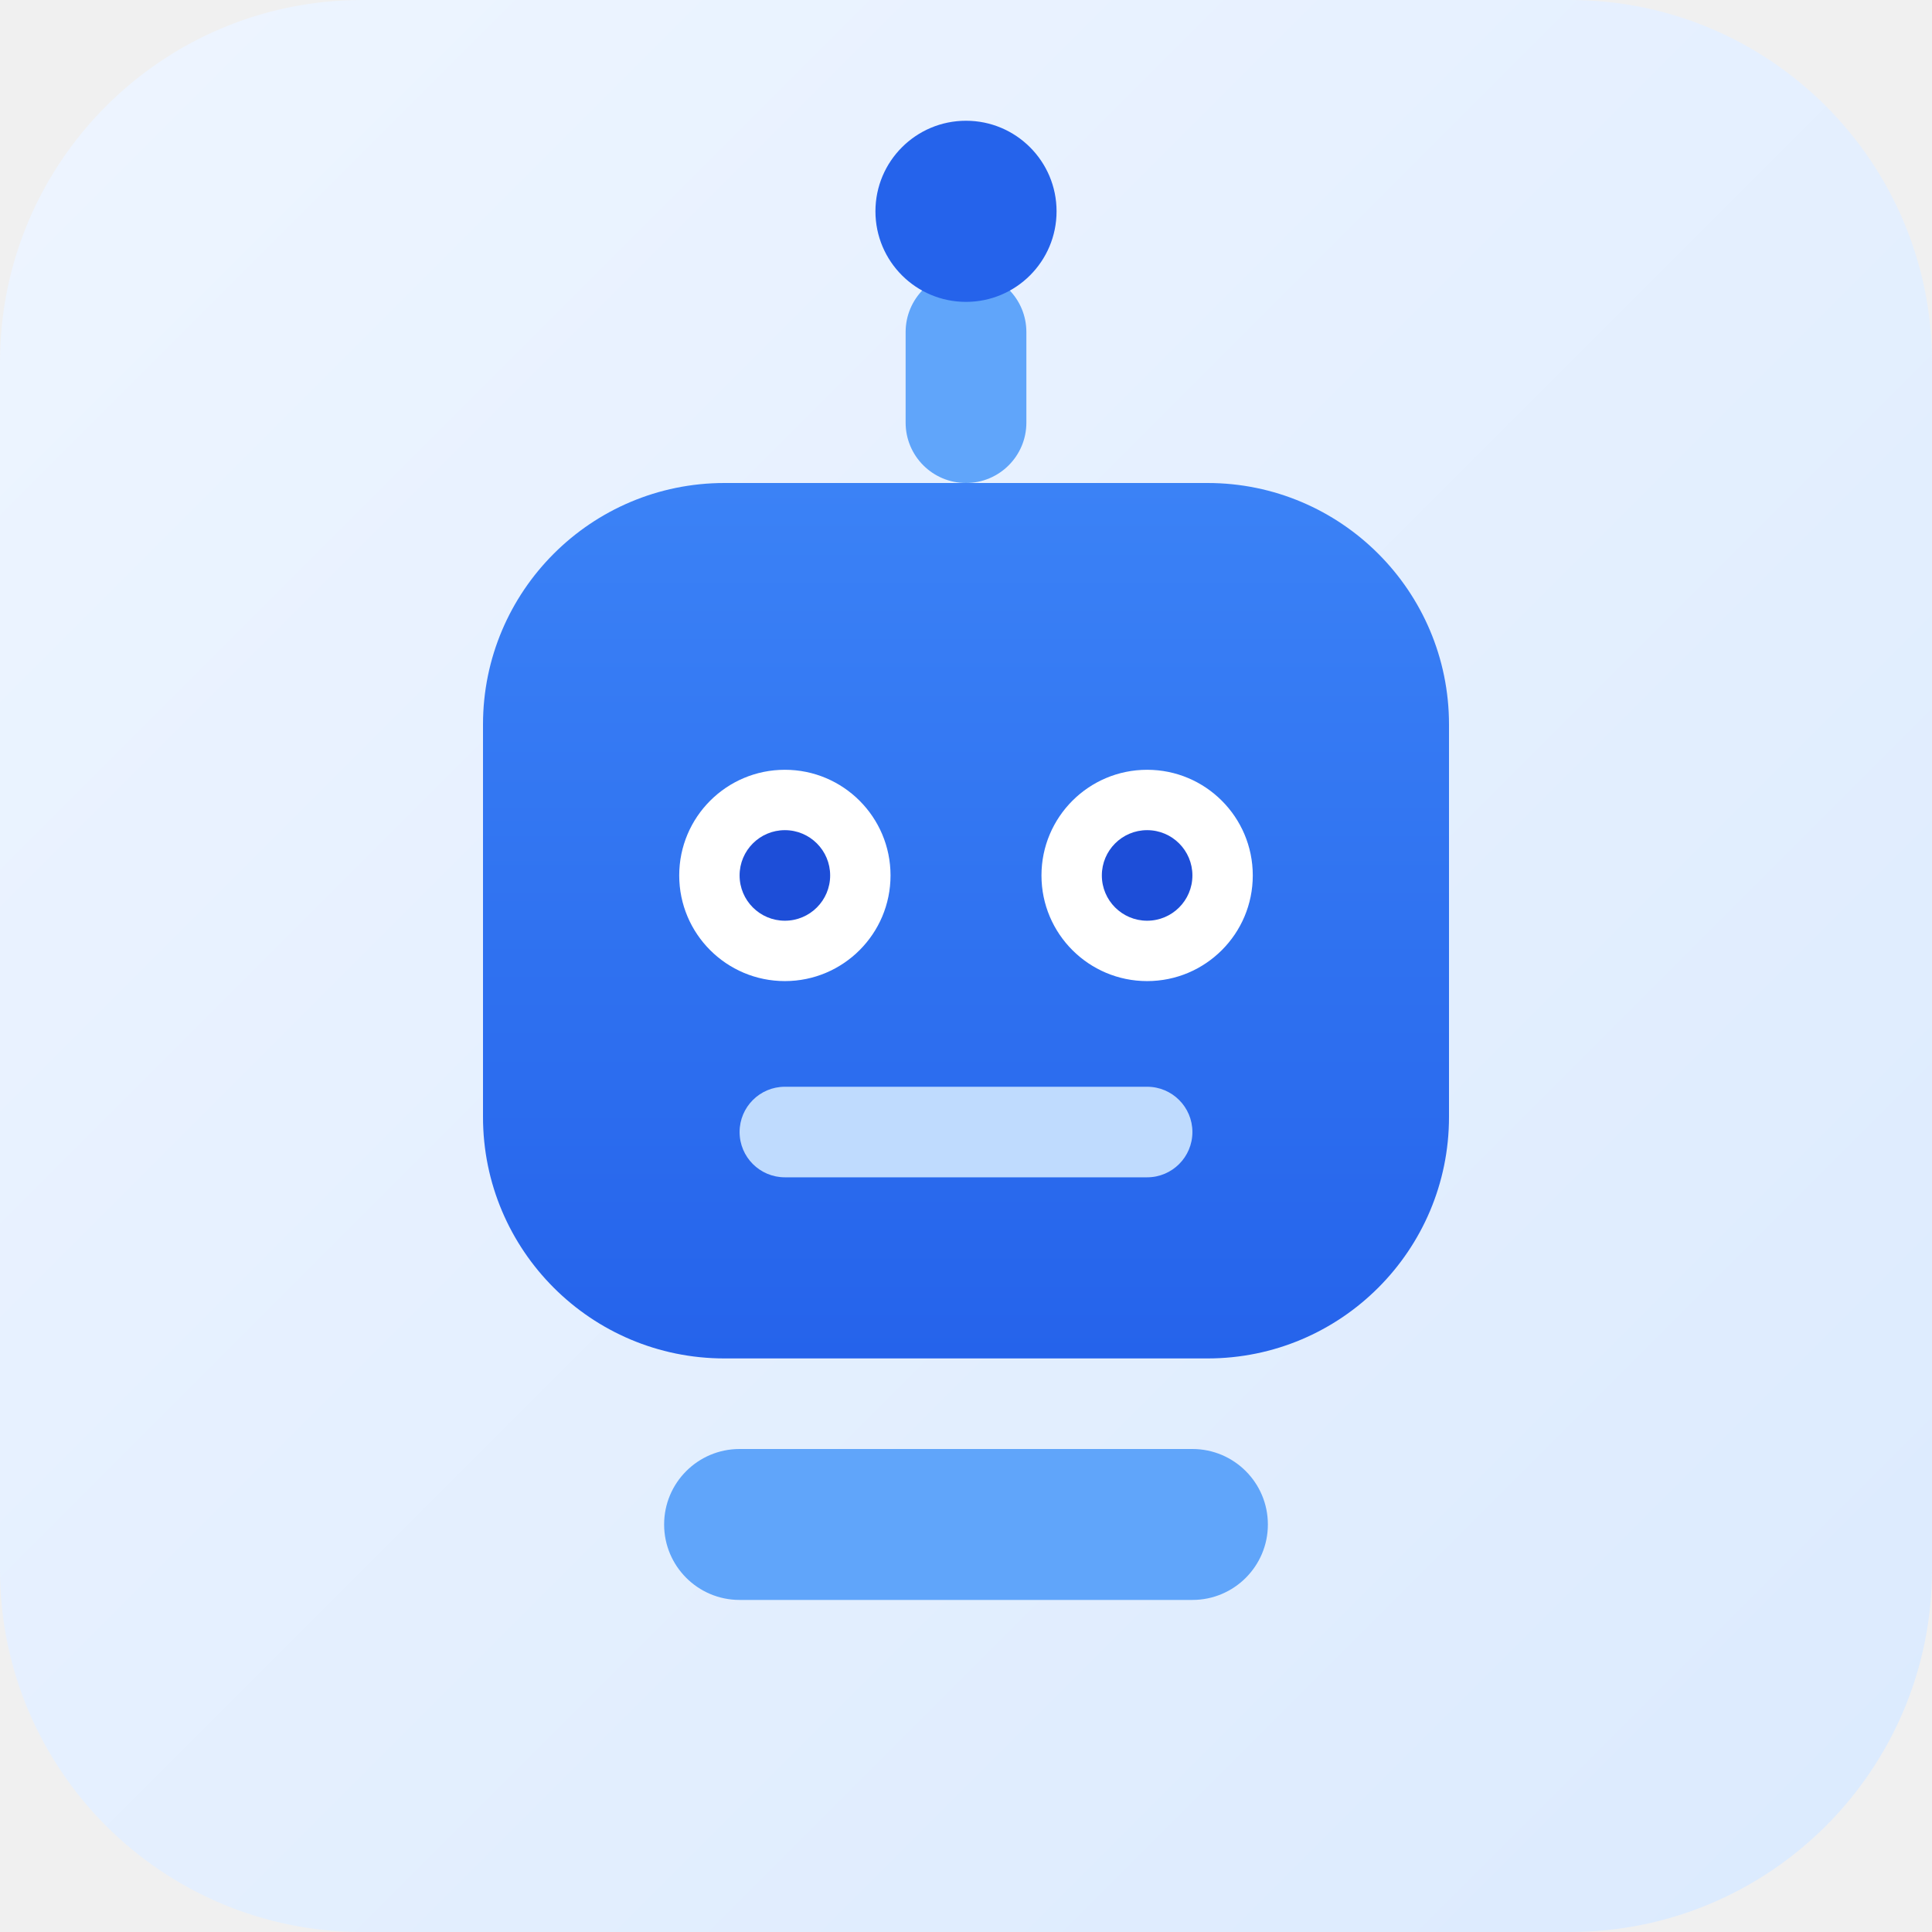
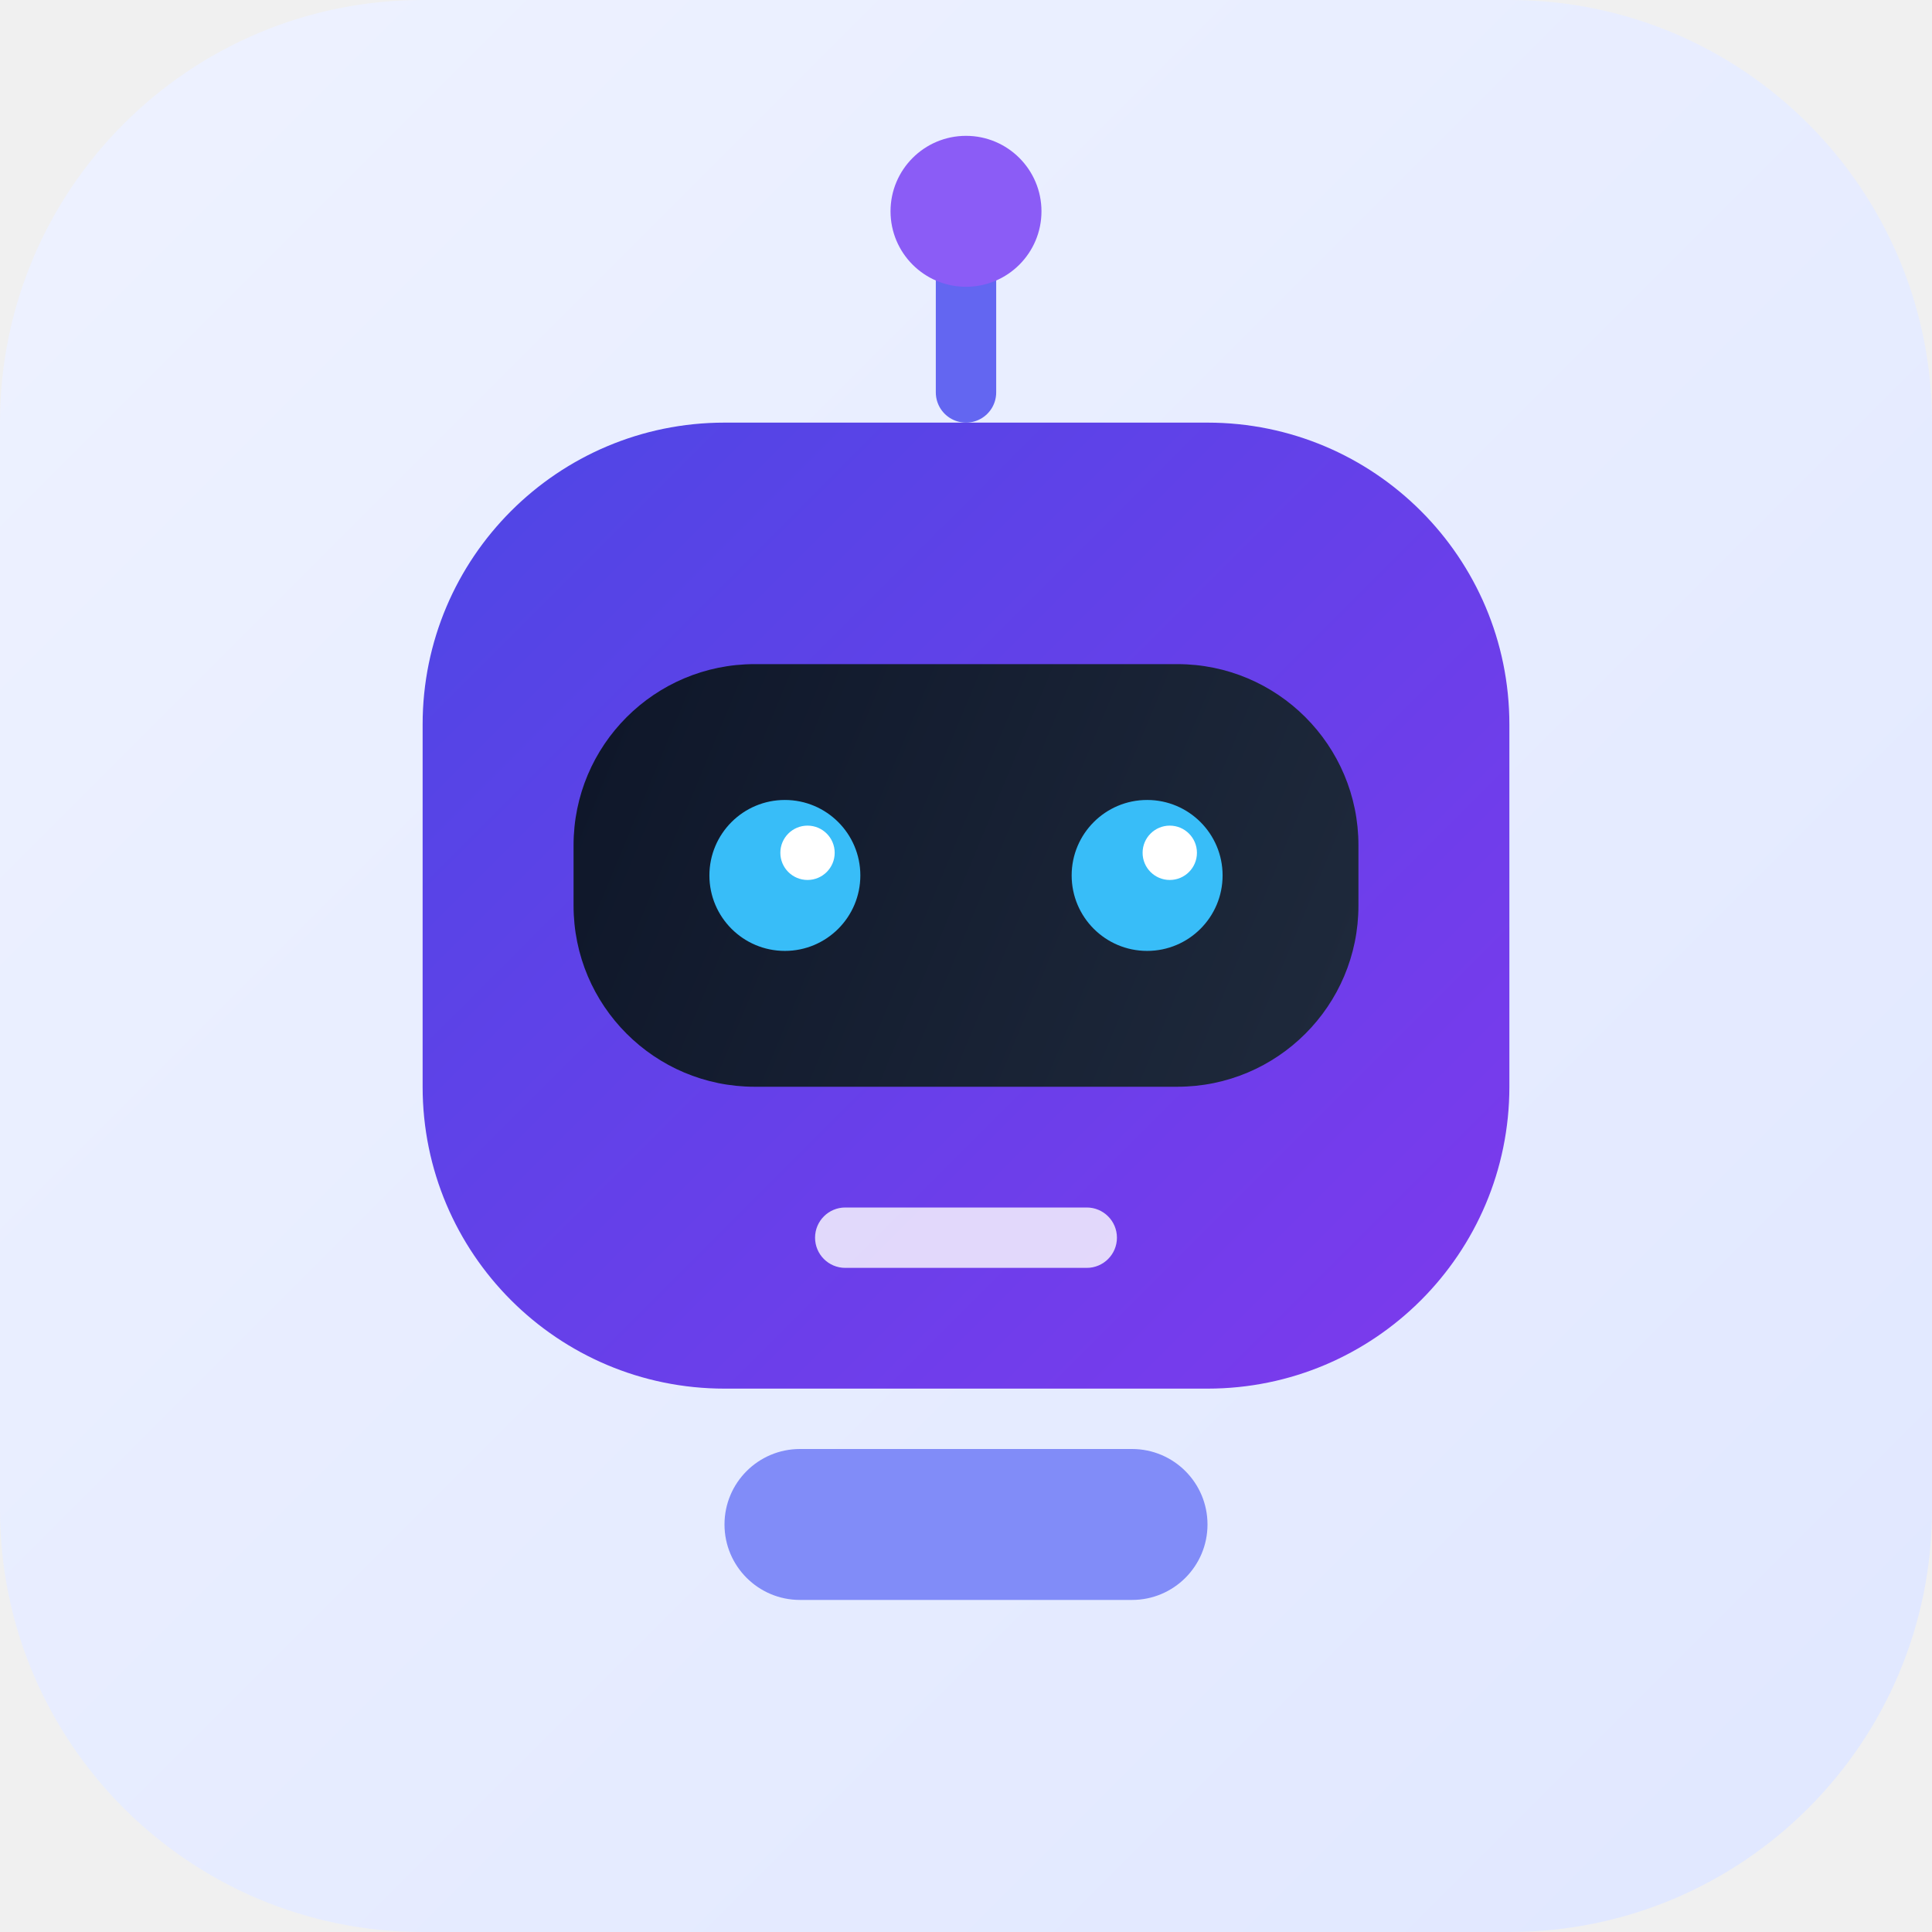
- <svg xmlns="http://www.w3.org/2000/svg" width="128" height="128" viewBox="0 0 128 128" role="img" aria-label="AI Assistant Avatar">
+ <svg xmlns="http://www.w3.org/2000/svg" width="128" height="128" viewBox="0 0 128 128" fill="none">
  <defs>
-     <linearGradient id="bg" x1="0" y1="0" x2="1" y2="1">
-       <stop offset="0%" stop-color="#eef5ff" />
-       <stop offset="100%" stop-color="#dbeafe" />
+     <linearGradient id="aiAvatarBg" x1="0" y1="0" x2="128" y2="128" gradientUnits="userSpaceOnUse">
+       <stop stop-color="#EEF2FF" />
+       <stop offset="1" stop-color="#E0E7FF" />
    </linearGradient>
-     <linearGradient id="head" x1="0" y1="0" x2="0" y2="1">
-       <stop offset="0%" stop-color="#3b82f6" />
-       <stop offset="100%" stop-color="#2563eb" />
+     <linearGradient id="aiBotGrad" x1="32" y1="28" x2="96" y2="92" gradientUnits="userSpaceOnUse">
+       <stop stop-color="#4F46E5" />
+       <stop offset="1" stop-color="#7C3AED" />
+     </linearGradient>
+     <linearGradient id="visorGrad" x1="40" y1="48" x2="88" y2="68" gradientUnits="userSpaceOnUse">
+       <stop stop-color="#0F172A" />
+       <stop offset="1" stop-color="#1E293B" />
    </linearGradient>
  </defs>
-   <rect x="0" y="0" width="128" height="128" rx="24" fill="url(#bg)" />
-   <rect x="32" y="32" width="64" height="58" rx="16" fill="url(#head)" />
-   <rect x="44" y="96" width="40" height="10" rx="5" fill="#60a5fa" />
-   <circle cx="52" cy="58" r="7" fill="#ffffff" />
-   <circle cx="76" cy="58" r="7" fill="#ffffff" />
-   <circle cx="52" cy="58" r="3" fill="#1d4ed8" />
-   <circle cx="76" cy="58" r="3" fill="#1d4ed8" />
-   <rect x="49" y="72" width="30" height="6" rx="3" fill="#bfdbfe" />
-   <rect x="60" y="18" width="8" height="14" rx="4" fill="#60a5fa" />
-   <circle cx="64" cy="14" r="6" fill="#2563eb" />
+   <rect width="128" height="128" rx="28" fill="url(#aiAvatarBg)" />
+   <path d="M64 26V16" stroke="#6366F1" stroke-width="4" stroke-linecap="round" />
+   <circle cx="64" cy="14" r="5" fill="#8B5CF6" />
+   <rect x="28" y="28" width="72" height="64" rx="20" fill="url(#aiBotGrad)" />
+   <rect x="38" y="44" width="52" height="28" rx="12" fill="url(#visorGrad)" />
+   <circle cx="52" cy="58" r="5" fill="#38BDF8" />
+   <circle cx="53.5" cy="56.5" r="1.8" fill="white" />
+   <circle cx="76" cy="58" r="5" fill="#38BDF8" />
+   <circle cx="77.5" cy="56.5" r="1.8" fill="white" />
+   <rect x="54" y="80" width="20" height="4" rx="2" fill="white" fill-opacity="0.8" />
+   <rect x="48" y="96" width="32" height="10" rx="5" fill="#818CF8" />
</svg>
